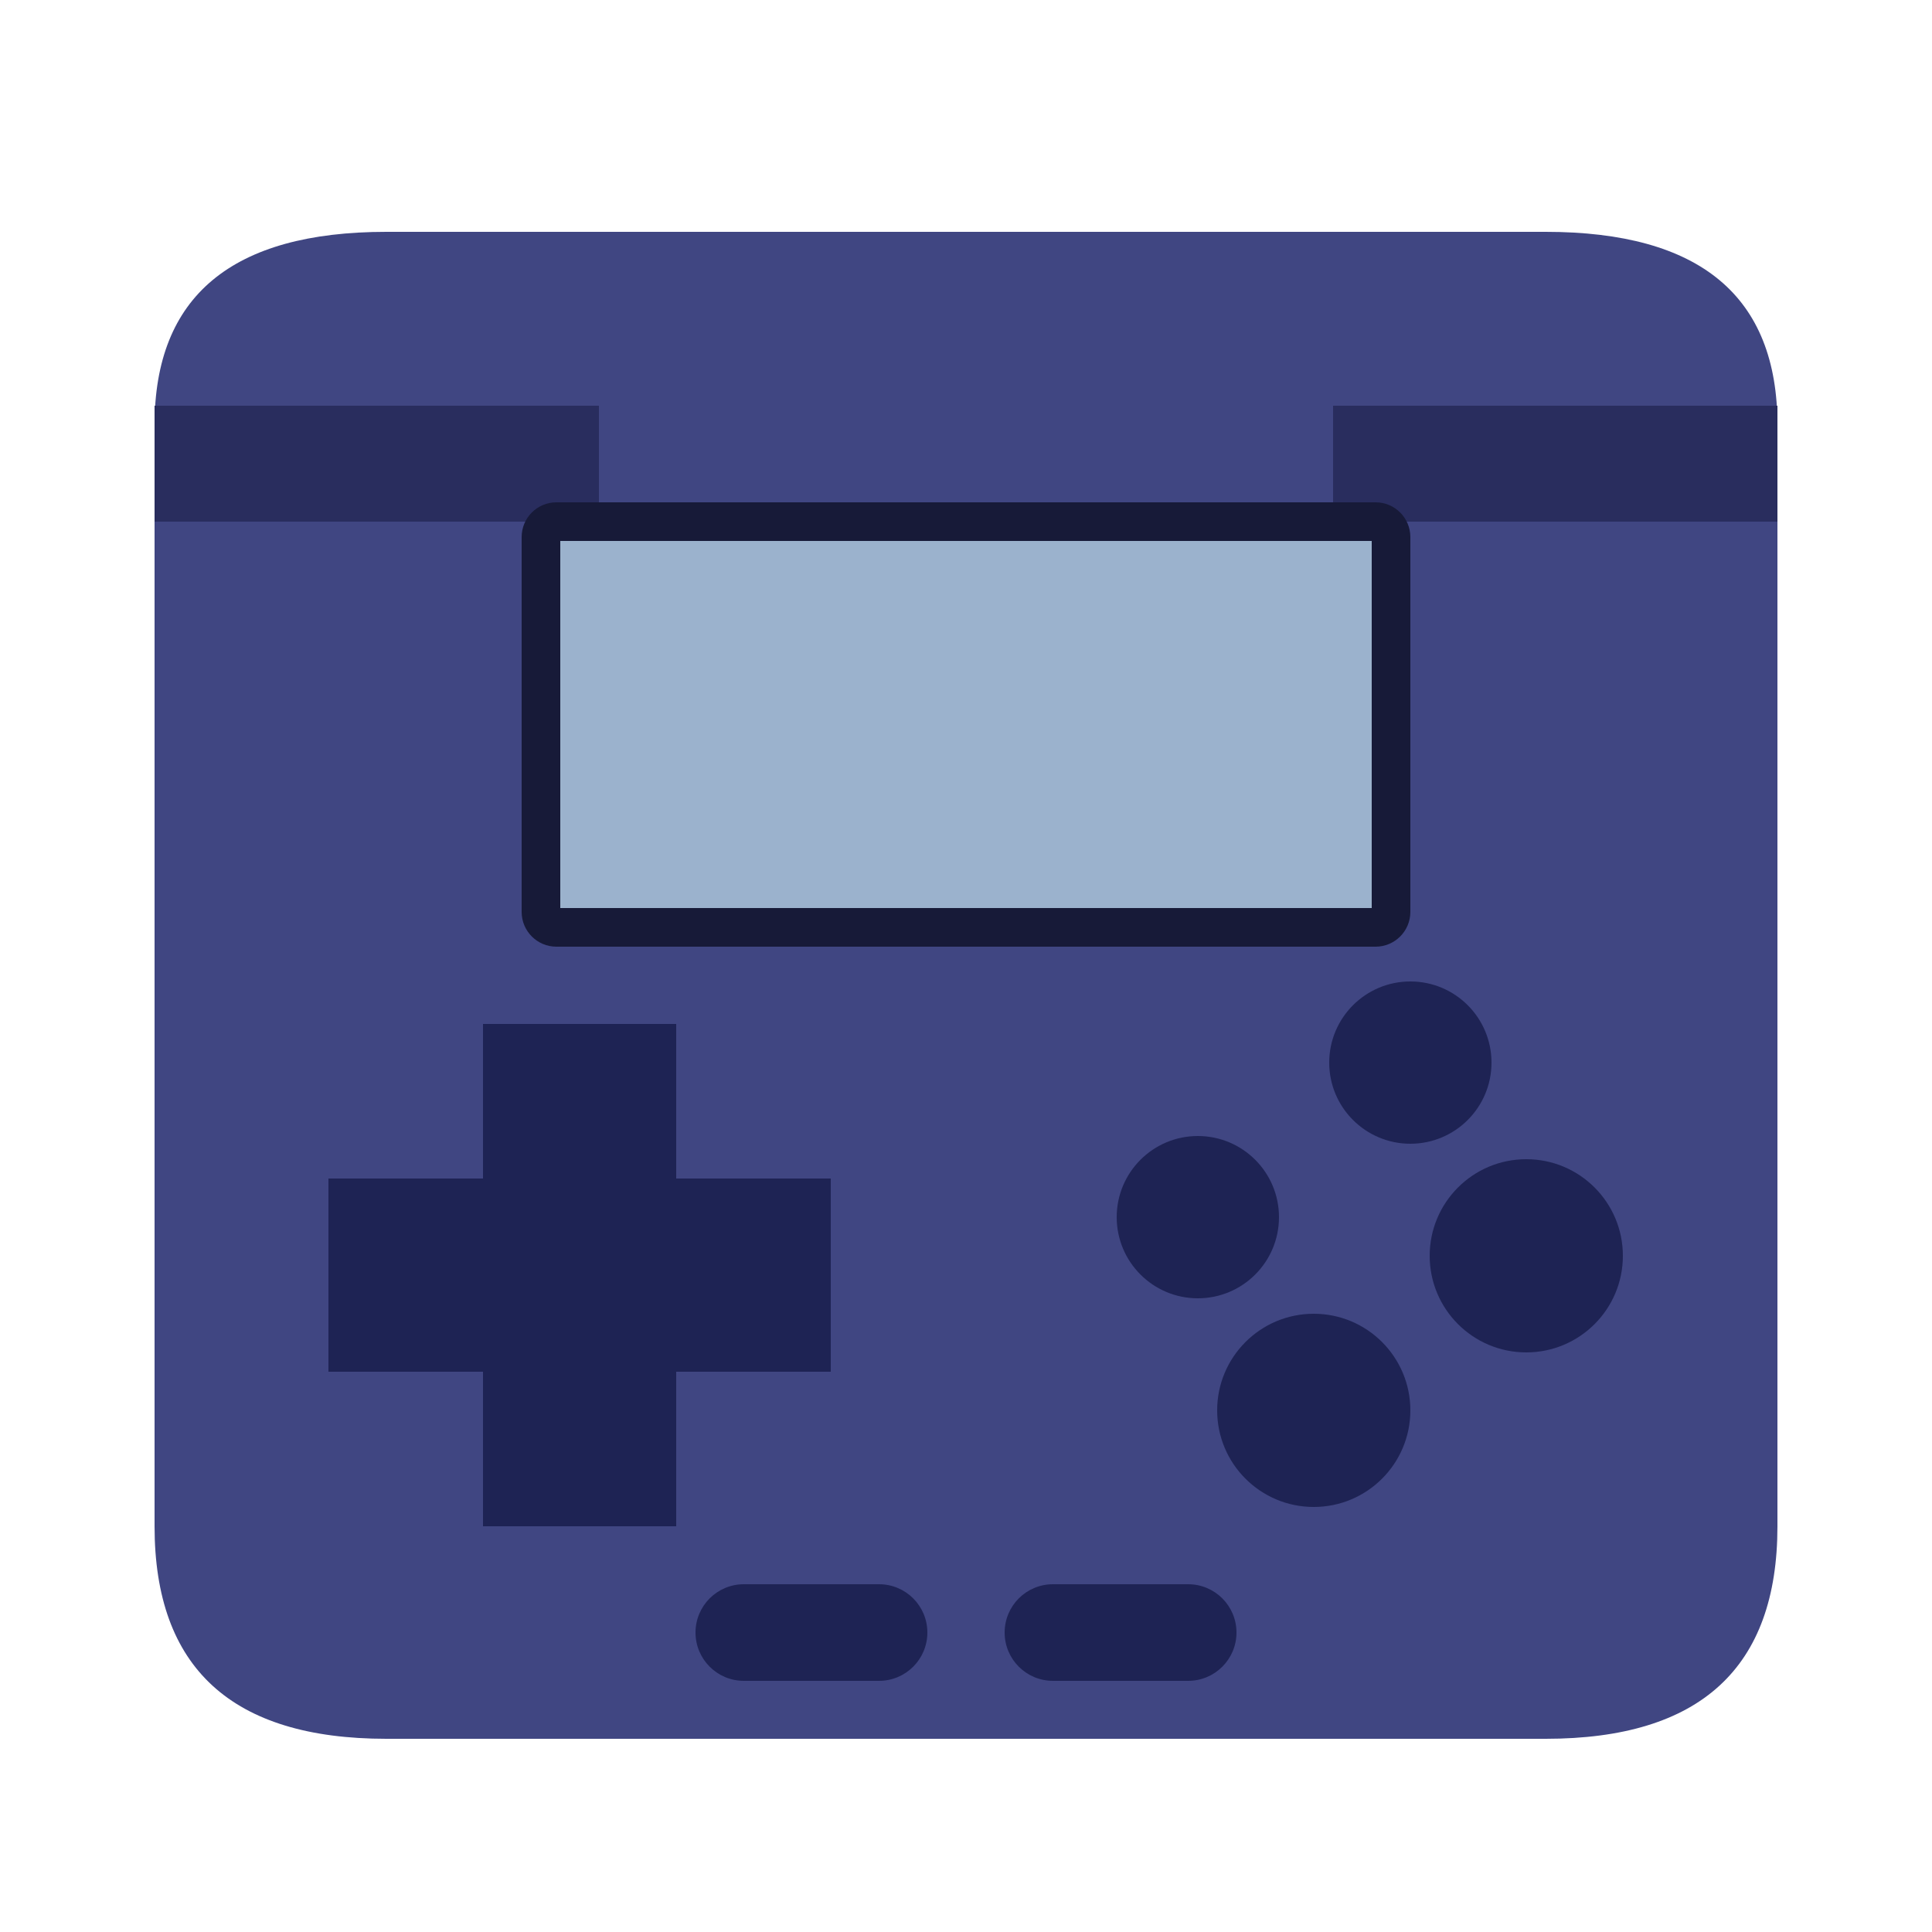
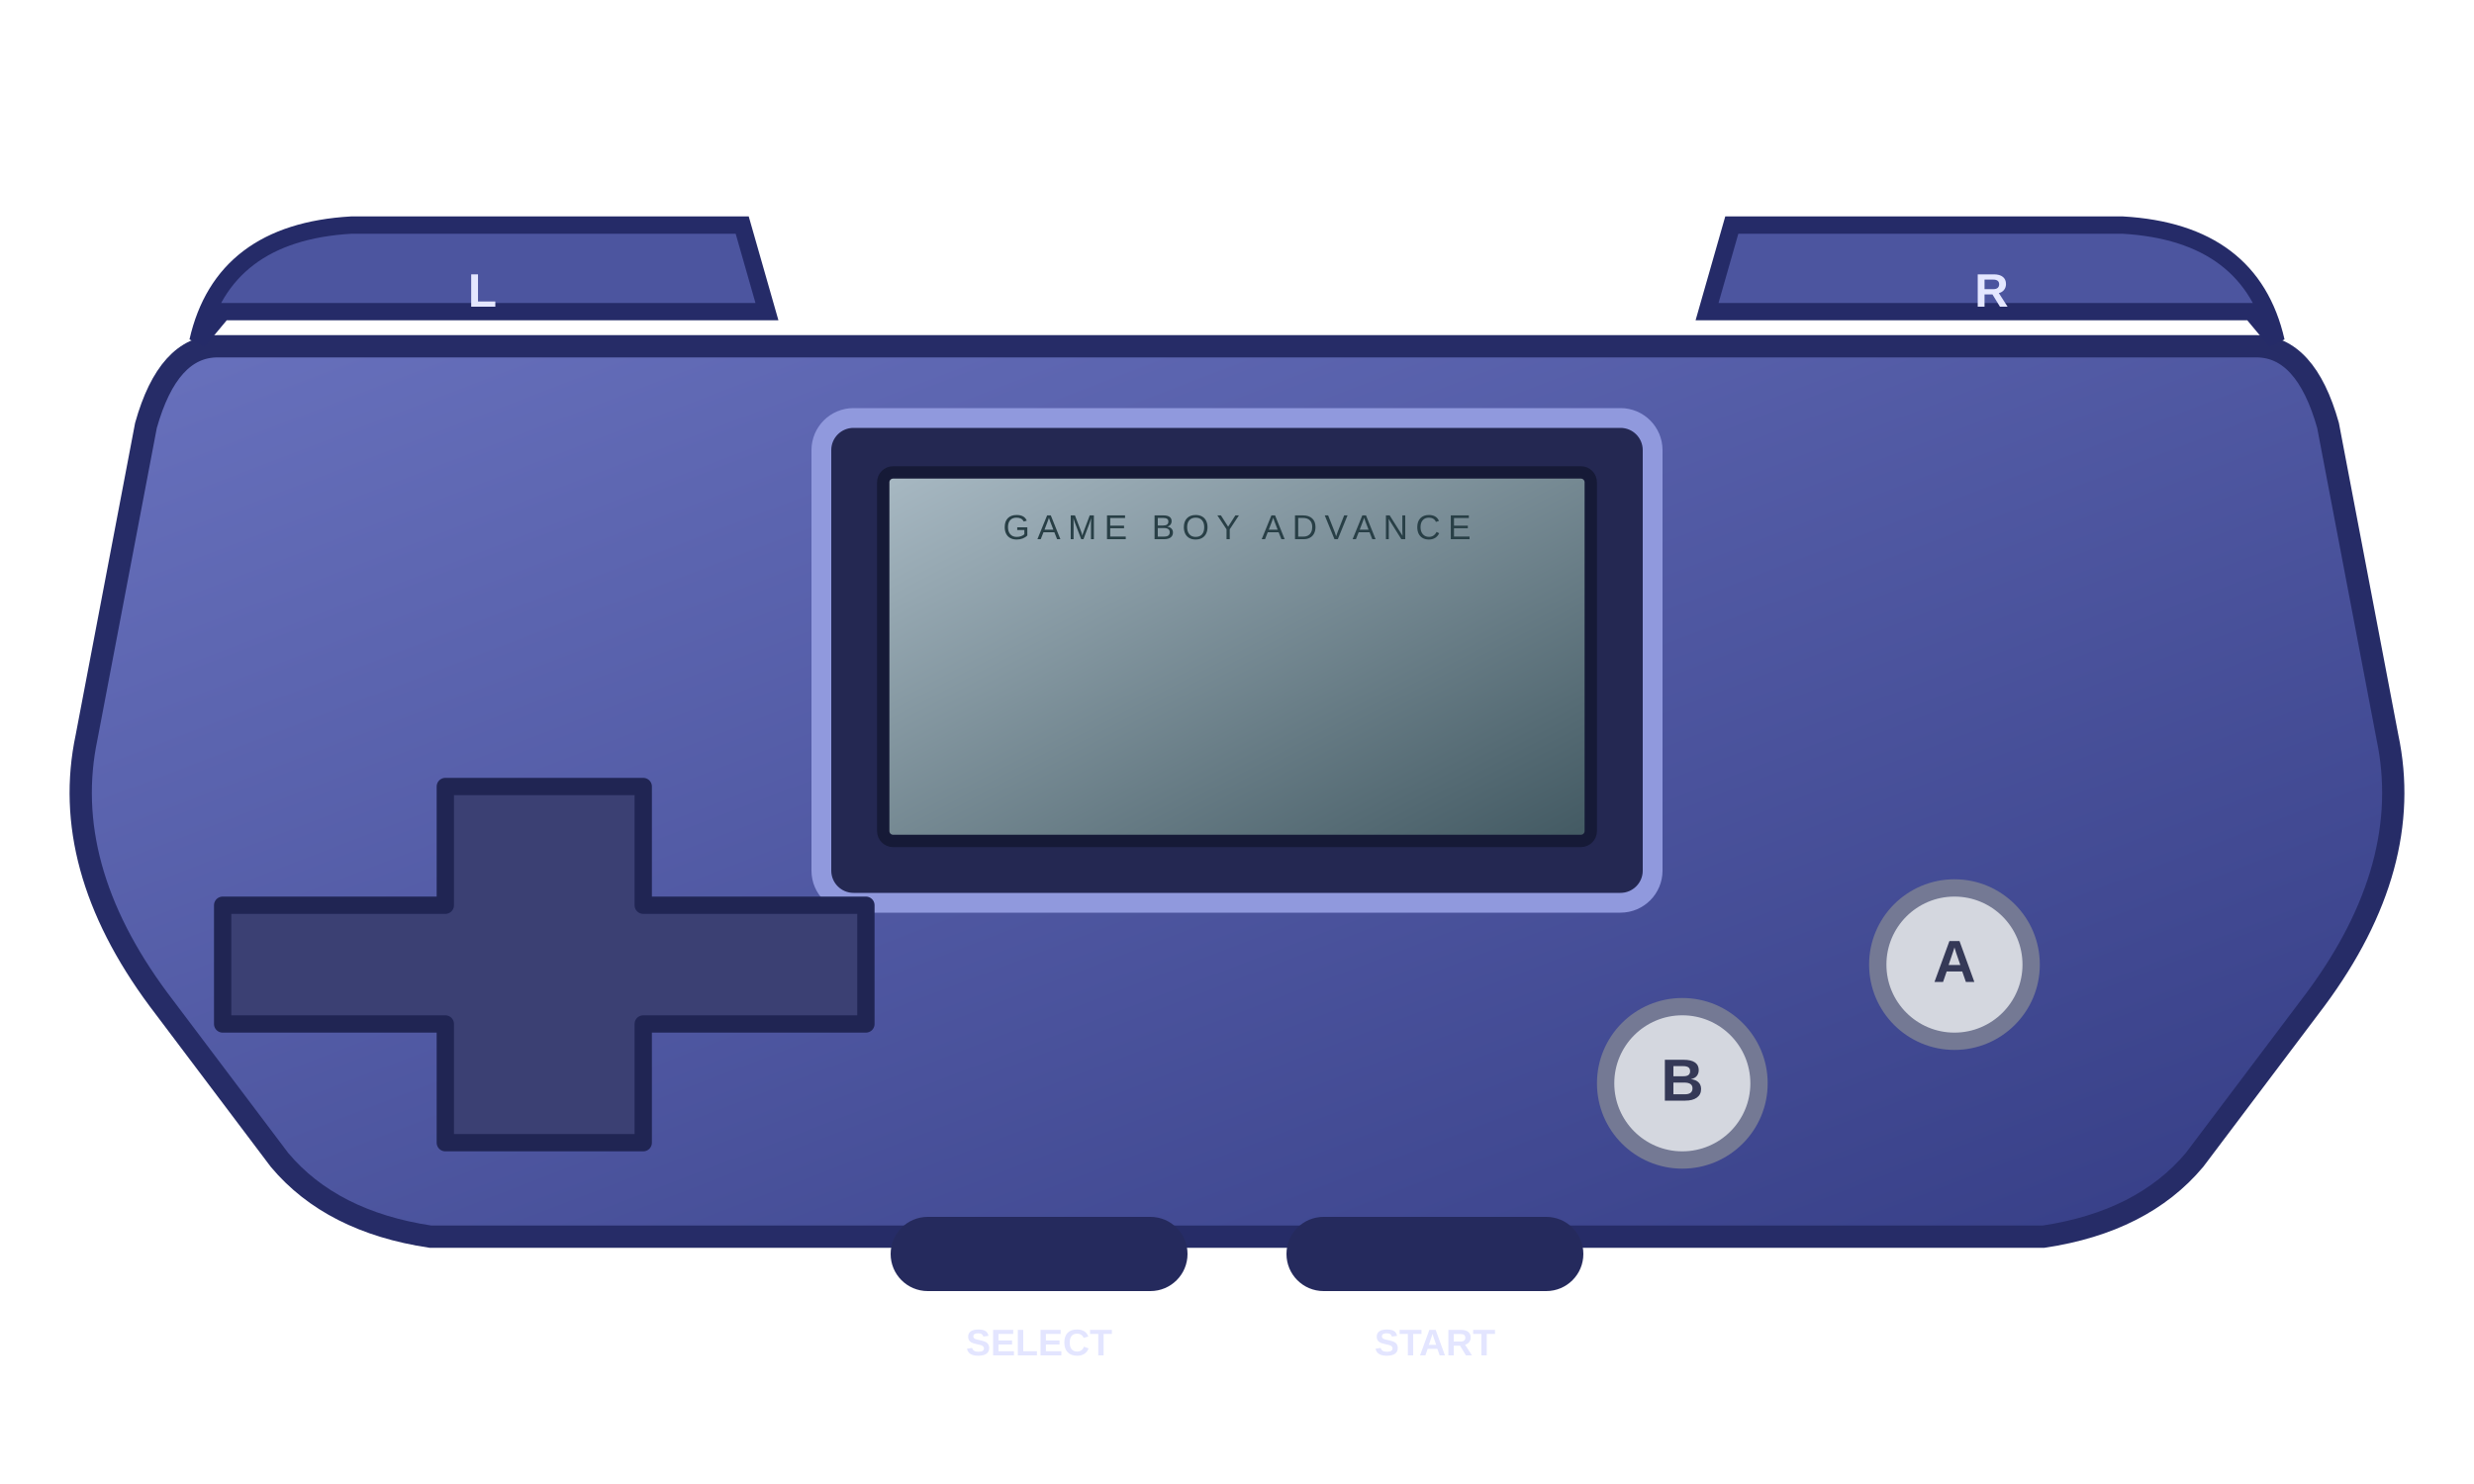
- <svg xmlns="http://www.w3.org/2000/svg" viewBox="0 0 1000 1000">
-   <path d="M80 220q0-100 120-100h600q120 0 120 100v570q0 110-120 110H200Q80 900 80 790z" fill="#404682" />
-   <path d="M80 210h230v60H80m610-60h230v60H690" fill="#292d5e" />
-   <rect x="270" y="260" width="460" height="230" rx="18" fill="#171a38" />
-   <rect x="290" y="280" width="420" height="190" fill="#9bb2cd" />
-   <g fill="#1e2354">
-     <path d="M170 610h80v-80h100v80h80v100h-80v80H250v-80h-80z" />
-     <circle cx="790" cy="650" r="50" />
-     <circle cx="680" cy="730" r="50" />
-     <circle cx="730" cy="550" r="42" />
-     <circle cx="620" cy="630" r="42" />
-     <rect x="360" y="820" width="120" height="50" rx="25" />
-     <rect x="520" y="820" width="120" height="50" rx="25" />
+ <svg xmlns="http://www.w3.org/2000/svg" viewBox="0 0 1000 600" role="img" aria-label="Game Boy Advance controller">
+   <defs>
+     <linearGradient id="c" y2="1">
+       <stop stop-color="#6871bd" />
+       <stop offset="1" stop-color="#353d85" />
+     </linearGradient>
+     <linearGradient id="d" y2="1">
+       <stop stop-color="#a8b9c3" />
+       <stop offset="1" stop-color="#425962" />
+     </linearGradient>
+   </defs>
+   <path d="M88 140q-20 0-29 32L35 298q-11 52 29 106l49 65q21 25 61 31h652q40-6 61-31l49-65q40-54 29-106l-24-126q-9-32-29-32Z" fill="url(#c)" stroke="#262c67" stroke-width="9" />
+   <path d="M80 138q10-44 62-47h158l10 35H90Z" fill="#4c559f" stroke="#252b68" stroke-width="7" />
+   <path d="M920 138q-10-44-62-47H700l-10 35h220Z" fill="#4c559f" stroke="#252b68" stroke-width="7" />
+   <g fill="#e4e7ff" font-family="Arial, sans-serif" font-size="19" font-weight="bold" text-anchor="middle">
+     <text x="195" y="124">L</text>
+     <text x="805" y="124">R</text>
+   </g>
+   <rect x="332" y="169" width="336" height="196" rx="13" fill="#242852" stroke="#9099dd" stroke-width="8" />
+   <rect x="357" y="191" width="286" height="149" rx="4" fill="url(#d)" stroke="#161a37" stroke-width="5" />
+   <text x="500" y="218" text-anchor="middle" fill="#283f46" font-family="Arial, sans-serif" font-size="14" letter-spacing="3">GAME BOY ADVANCE</text>
+   <path d="M180 318h80v48h90v48h-90v48h-80v-48H90v-48h90Z" fill="#3b4073" stroke="#202553" stroke-width="7" stroke-linejoin="round" />
+   <circle cx="680" cy="438" r="31" fill="#d4d7df" stroke="#747994" stroke-width="7" />
+   <circle cx="790" cy="390" r="31" fill="#d4d7df" stroke="#747994" stroke-width="7" />
+   <g fill="#353957" font-family="Arial, sans-serif" font-size="24" font-weight="bold" text-anchor="middle">
+     <text x="680" y="445">B</text>
+     <text x="790" y="397">A</text>
+   </g>
+   <g fill="#252a5d">
+     <rect x="360" y="492" width="120" height="30" rx="15" />
+     <rect x="520" y="492" width="120" height="30" rx="15" />
+   </g>
+   <g fill="#e3e5ff" font-family="Arial, sans-serif" font-size="15" font-weight="bold" text-anchor="middle">
+     <text x="420" y="548">SELECT</text>
+     <text x="580" y="548">START</text>
  </g>
</svg>
